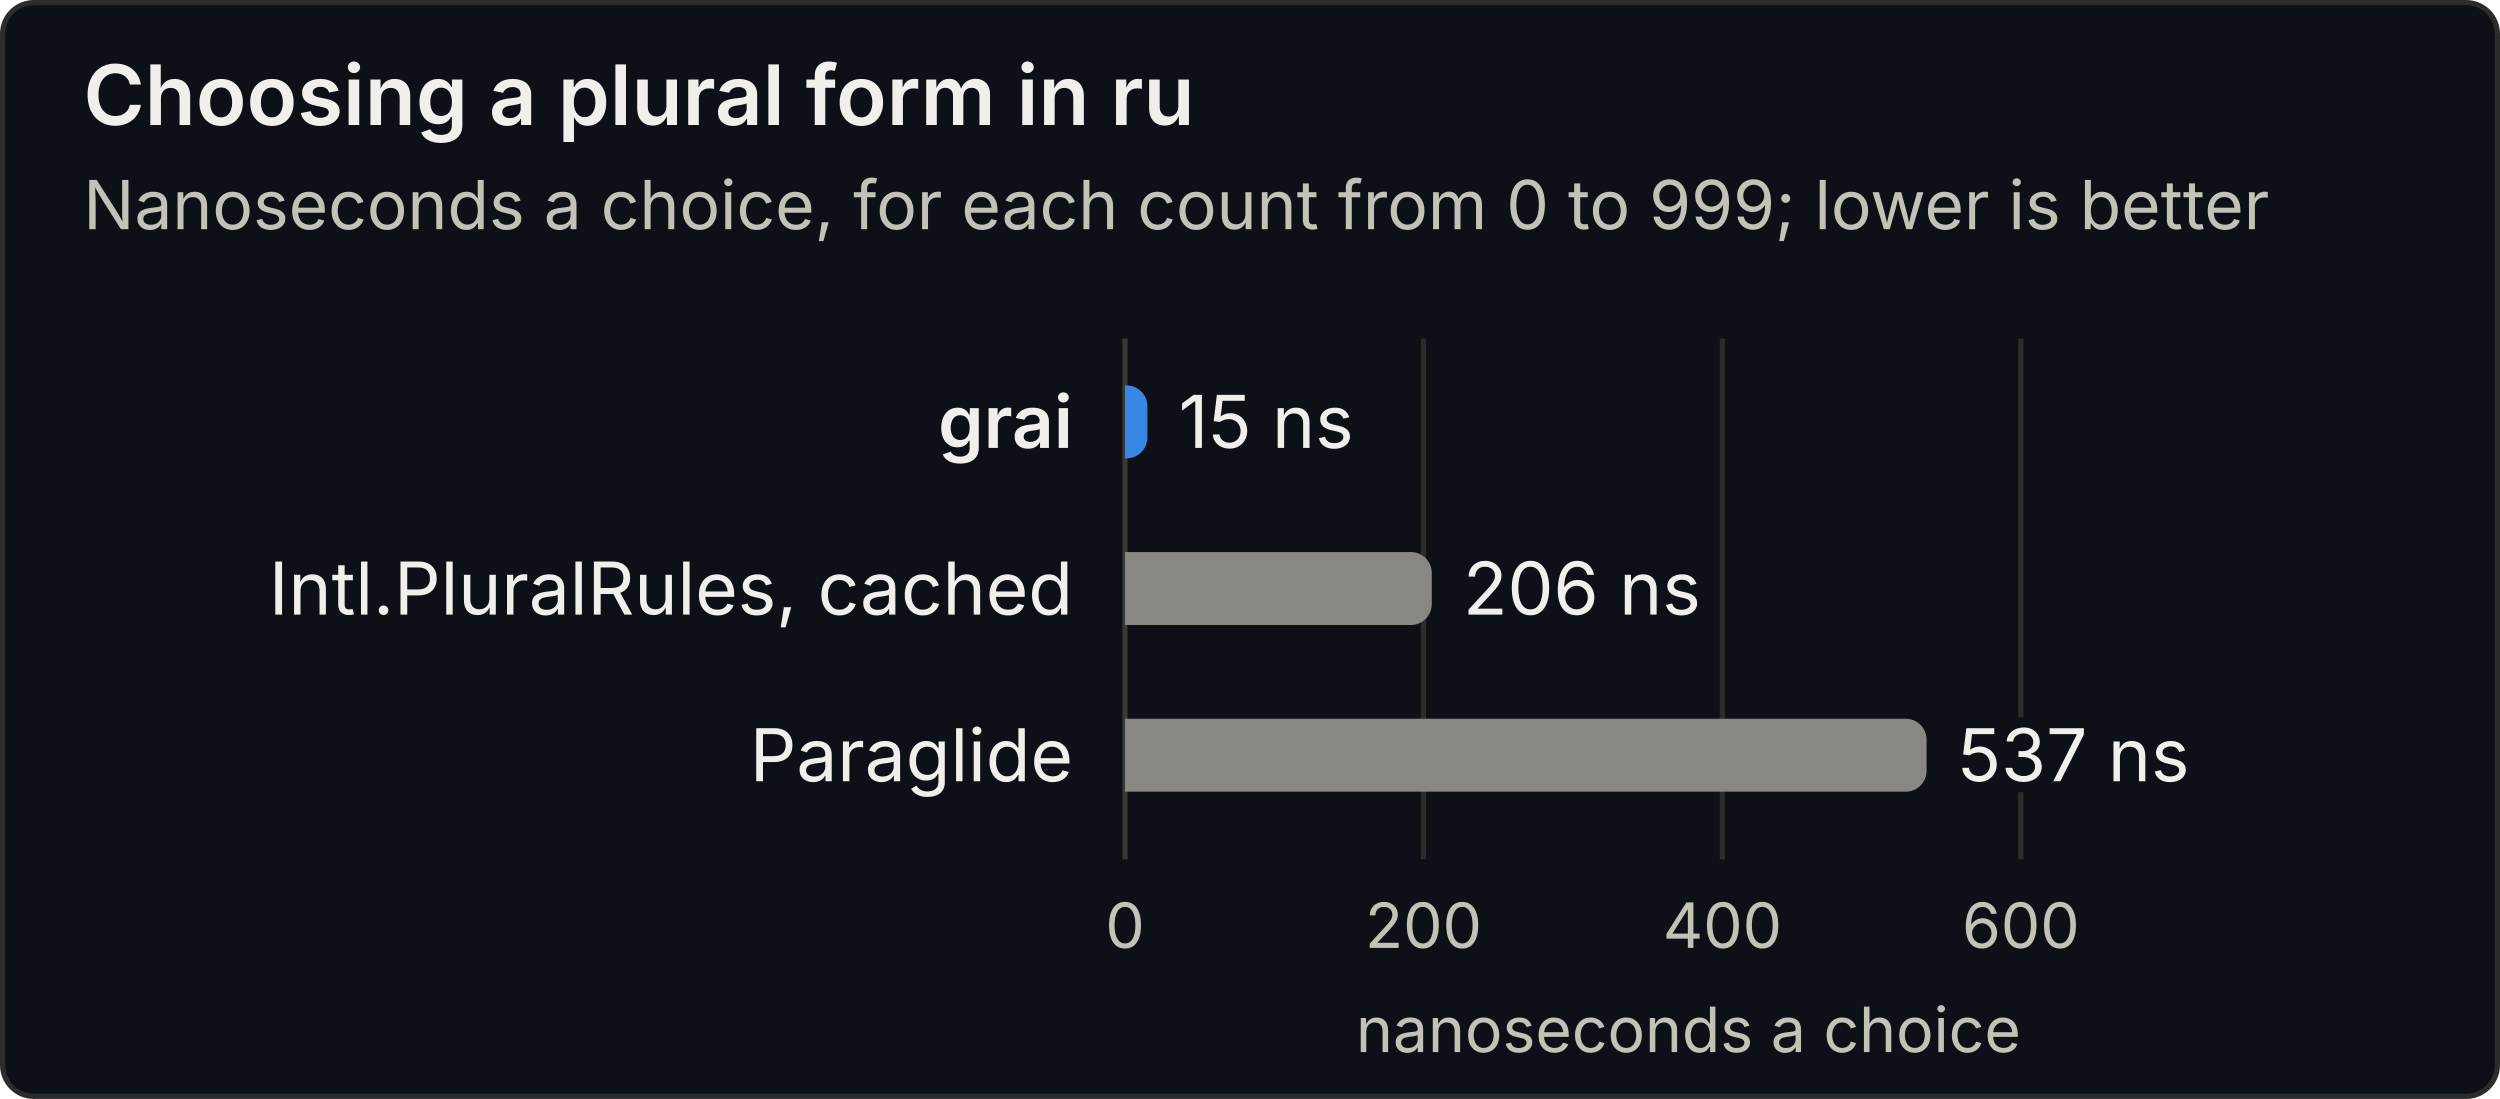
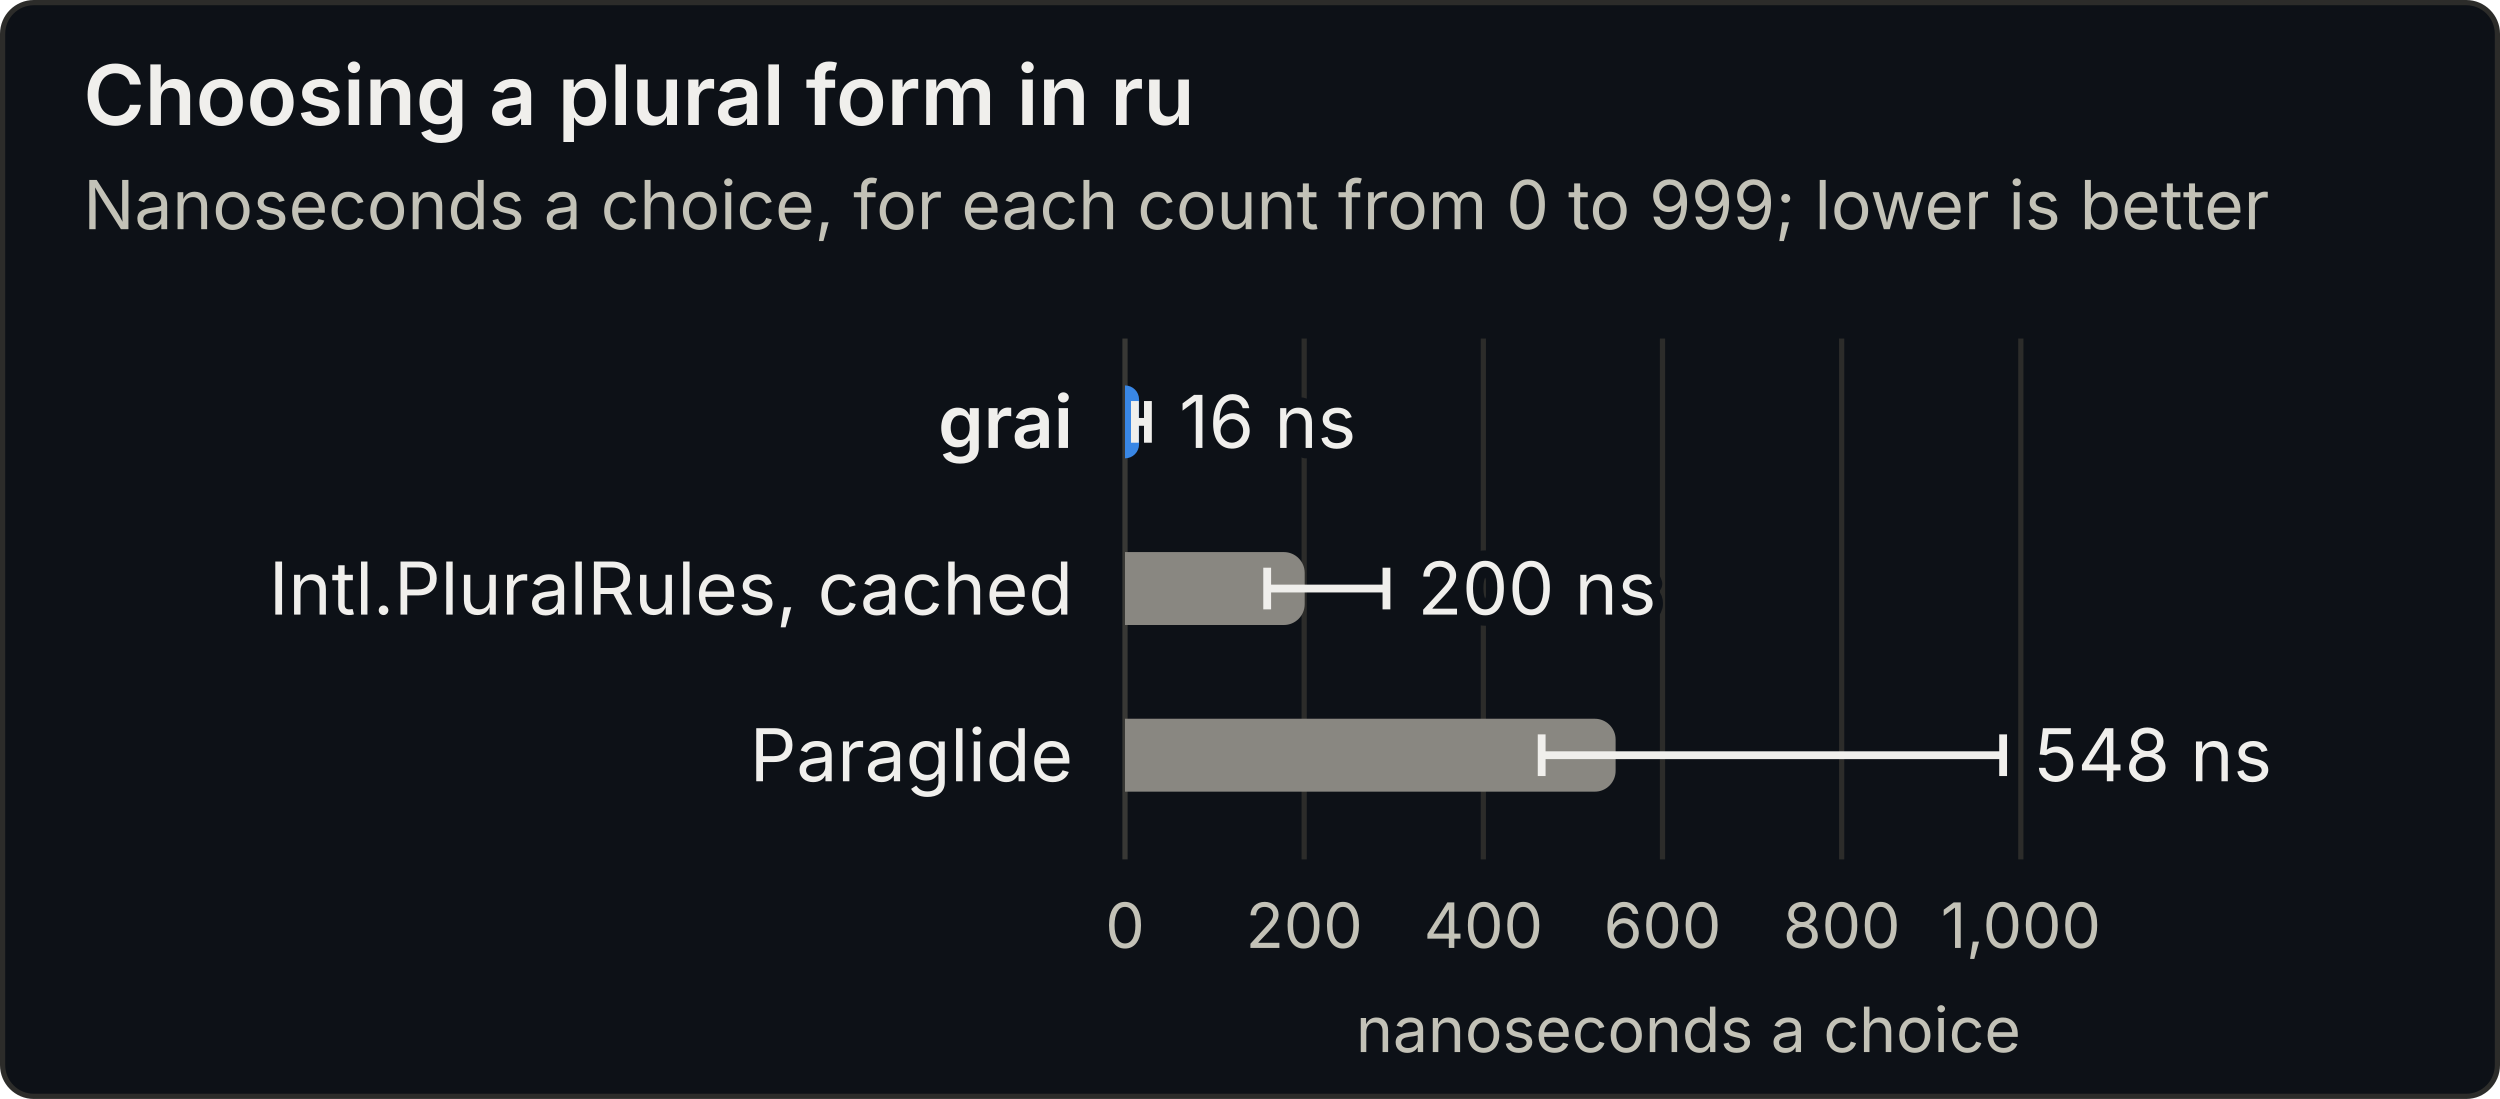
<svg xmlns="http://www.w3.org/2000/svg" viewBox="0 0 480 211" width="480" height="211" font-family="system-ui, -apple-system, 'Segoe UI', sans-serif">
  <rect x="0.5" y="0.5" width="479" height="210" rx="6" fill="#0d1117" stroke="#2c2c2a" />
  <text x="16" y="24" font-size="16" font-weight="600" fill="#f0efec">Choosing a plural form in ru</text>
  <text x="16" y="44" font-size="13" fill="#c3c2b7">Nanoseconds a choice, for each count from 0 to 999; lower is better</text>
  <line x1="216" y1="65" x2="216" y2="165" stroke="#383835" stroke-width="1" />
  <text x="216" y="182" font-size="12" text-anchor="middle" fill="#c3c2b7" style="font-variant-numeric: tabular-nums">0</text>
-   <line x1="273.3" y1="65" x2="273.3" y2="165" stroke="#2c2c2a" stroke-width="1" />
-   <text x="273.3" y="182" font-size="12" text-anchor="middle" fill="#c3c2b7" style="font-variant-numeric: tabular-nums">200</text>
-   <line x1="330.7" y1="65" x2="330.7" y2="165" stroke="#2c2c2a" stroke-width="1" />
-   <text x="330.7" y="182" font-size="12" text-anchor="middle" fill="#c3c2b7" style="font-variant-numeric: tabular-nums">400</text>
+   <line x1="250.4" y1="65" x2="250.4" y2="165" stroke="#2c2c2a" stroke-width="1" />
+   <text x="250.4" y="182" font-size="12" text-anchor="middle" fill="#c3c2b7" style="font-variant-numeric: tabular-nums">200</text>
+   <line x1="284.8" y1="65" x2="284.8" y2="165" stroke="#2c2c2a" stroke-width="1" />
+   <text x="284.8" y="182" font-size="12" text-anchor="middle" fill="#c3c2b7" style="font-variant-numeric: tabular-nums">400</text>
+   <line x1="319.2" y1="65" x2="319.2" y2="165" stroke="#2c2c2a" stroke-width="1" />
+   <text x="319.2" y="182" font-size="12" text-anchor="middle" fill="#c3c2b7" style="font-variant-numeric: tabular-nums">600</text>
+   <line x1="353.6" y1="65" x2="353.6" y2="165" stroke="#2c2c2a" stroke-width="1" />
+   <text x="353.6" y="182" font-size="12" text-anchor="middle" fill="#c3c2b7" style="font-variant-numeric: tabular-nums">800</text>
  <line x1="388" y1="65" x2="388" y2="165" stroke="#2c2c2a" stroke-width="1" />
-   <text x="388" y="182" font-size="12" text-anchor="middle" fill="#c3c2b7" style="font-variant-numeric: tabular-nums">600</text>
+   <text x="388" y="182" font-size="12" text-anchor="middle" fill="#c3c2b7" style="font-variant-numeric: tabular-nums">1,000</text>
  <text x="206" y="86" font-size="14" text-anchor="end" font-weight="600" fill="#f0efec">grai</text>
-   <path d="M216,74H216.3A4,4 0 0 1 220.3,78V84A4,4 0 0 1 216.3,88H216Z" fill="#3987e5" />
-   <text x="226.3" y="86" font-size="14" fill="#f0efec" stroke="#0d1117" stroke-width="4" stroke-linejoin="round" paint-order="stroke" style="font-variant-numeric: tabular-nums">15 ns</text>
+   <path d="M216,74H216A2.7,2.7 0 0 1 218.7,76.7V85.3A2.7,2.7 0 0 1 216,88H216Z" fill="#3987e5" />
+   <path d="M217.9,81H220.4M217.9,77V85M220.4,77V85" stroke="#f0efec" stroke-width="1.5" fill="none" />
+   <text x="226.4" y="86" font-size="14" fill="#f0efec" stroke="#0d1117" stroke-width="4" stroke-linejoin="round" paint-order="stroke" style="font-variant-numeric: tabular-nums">16 ns</text>
  <text x="206" y="118" font-size="14" text-anchor="end" fill="#f0efec">Intl.PluralRules, cached</text>
-   <path d="M216,106H270.9A4,4 0 0 1 274.9,110V116A4,4 0 0 1 270.9,120H216Z" fill="#898781" />
-   <text x="280.9" y="118" font-size="14" fill="#f0efec" stroke="#0d1117" stroke-width="4" stroke-linejoin="round" paint-order="stroke" style="font-variant-numeric: tabular-nums">206 ns</text>
+   <path d="M216,106H246.5A4,4 0 0 1 250.5,110V116A4,4 0 0 1 246.5,120H216Z" fill="#898781" />
+   <path d="M243.3,113H266.2M243.3,109V117M266.2,109V117" stroke="#f0efec" stroke-width="1.5" fill="none" />
+   <text x="272.2" y="118" font-size="14" fill="#f0efec" stroke="#0d1117" stroke-width="4" stroke-linejoin="round" paint-order="stroke" style="font-variant-numeric: tabular-nums">200 ns</text>
  <text x="206" y="150" font-size="14" text-anchor="end" fill="#f0efec">Paraglide</text>
-   <path d="M216,138H365.9A4,4 0 0 1 369.9,142V148A4,4 0 0 1 365.9,152H216Z" fill="#898781" />
-   <text x="375.9" y="150" font-size="14" fill="#f0efec" stroke="#0d1117" stroke-width="4" stroke-linejoin="round" paint-order="stroke" style="font-variant-numeric: tabular-nums">537 ns</text>
+   <path d="M216,138H306.2A4,4 0 0 1 310.2,142V148A4,4 0 0 1 306.2,152H216Z" fill="#898781" />
+   <path d="M296,145H384.6M296,141V149M384.6,141V149" stroke="#f0efec" stroke-width="1.5" fill="none" />
+   <text x="390.6" y="150" font-size="14" fill="#f0efec" stroke="#0d1117" stroke-width="4" stroke-linejoin="round" paint-order="stroke" style="font-variant-numeric: tabular-nums">548 ns</text>
  <text x="388" y="202" font-size="12" text-anchor="end" fill="#c3c2b7">nanoseconds a choice</text>
</svg>
